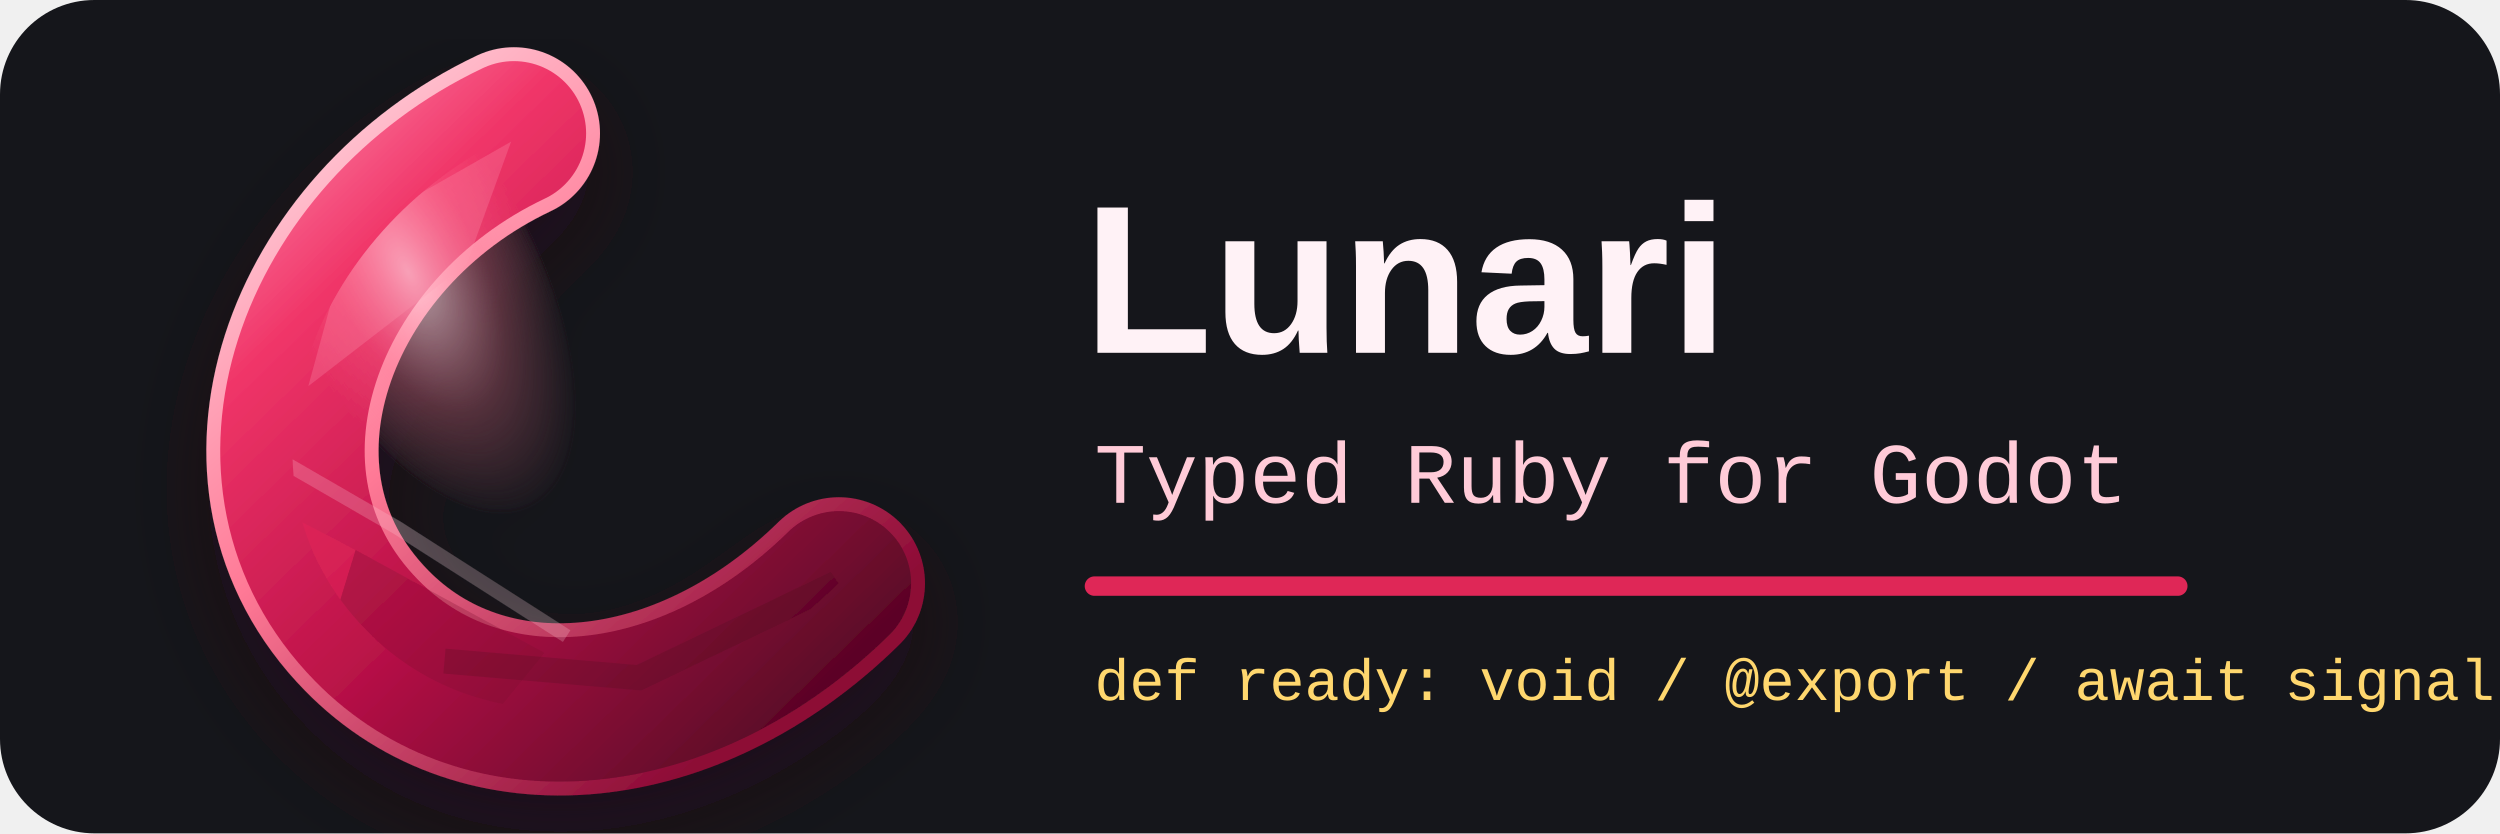
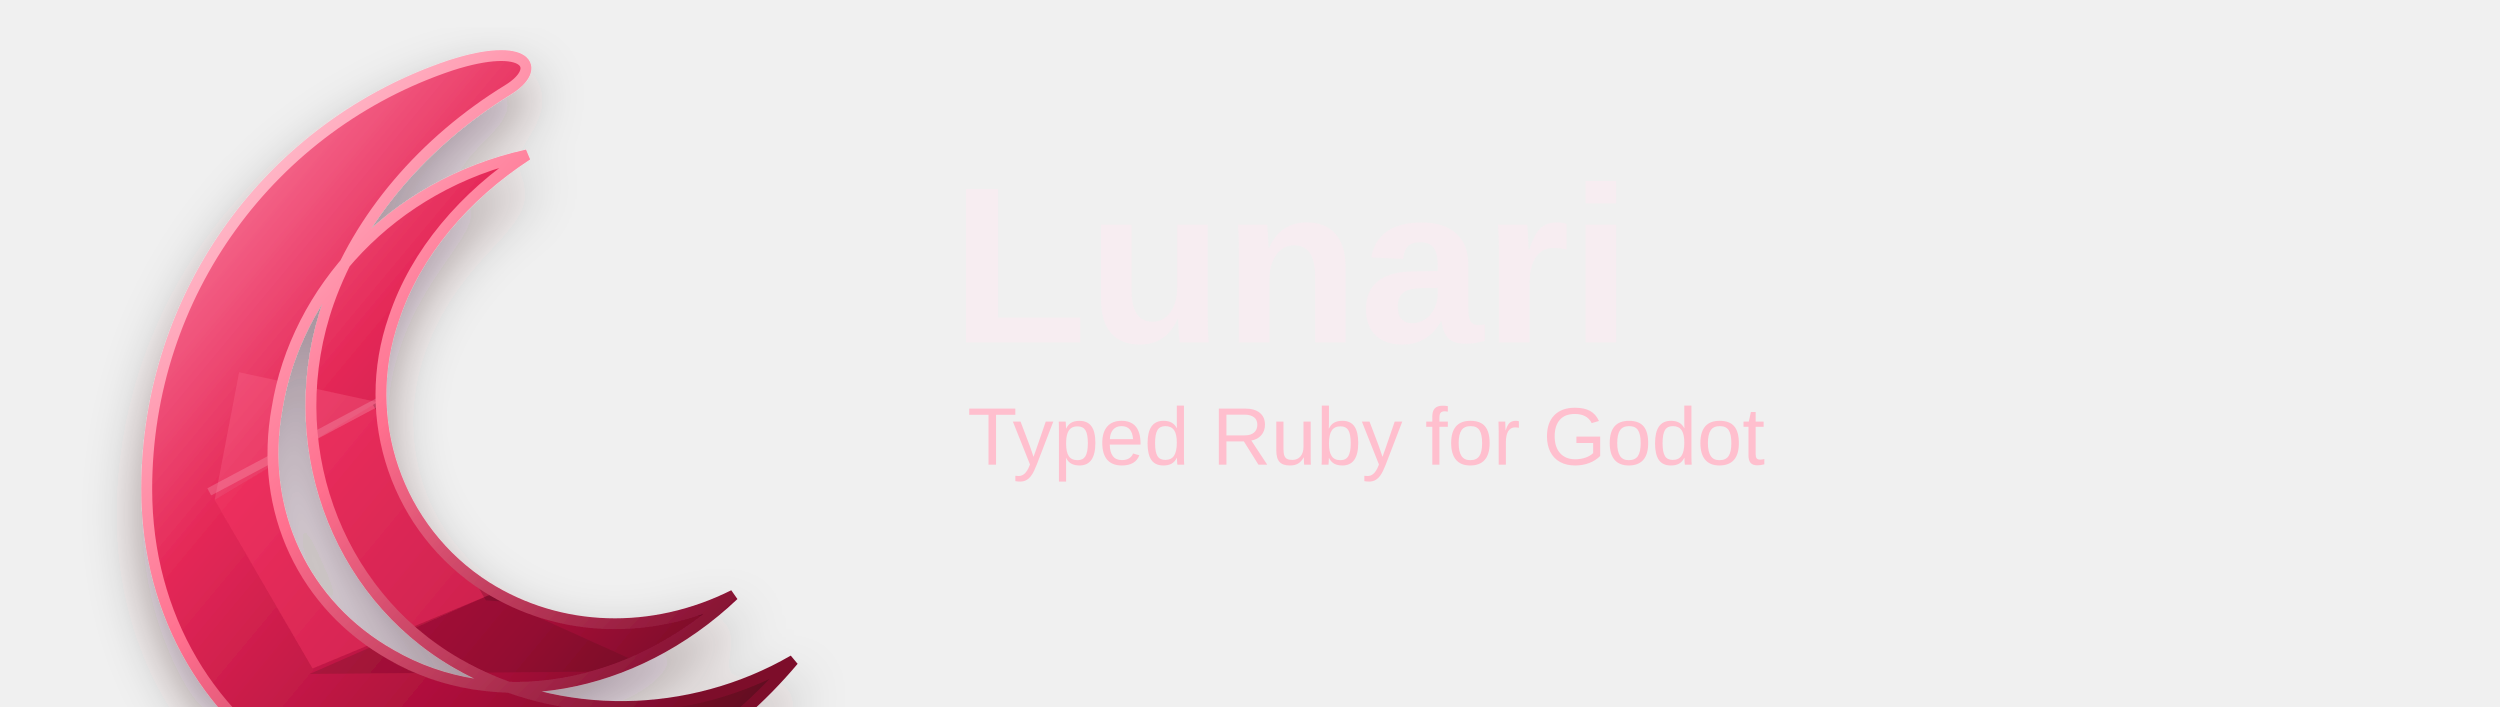
- <svg xmlns="http://www.w3.org/2000/svg" viewBox="0 0 900 300" role="img" aria-labelledby="title desc">
+ <svg xmlns="http://www.w3.org/2000/svg" viewBox="0 0 920 260" role="img" aria-labelledby="title desc">
  <defs>
-     <linearGradient id="ruby-body" x1="78" y1="44" x2="286" y2="258" gradientUnits="userSpaceOnUse">
-       <stop offset="0" stop-color="#ff8bad" />
-       <stop offset="0.24" stop-color="#f03568" />
-       <stop offset="0.58" stop-color="#bb1248" />
-       <stop offset="1" stop-color="#5b0627" />
+     <linearGradient id="ruby" x1="62" y1="34" x2="307" y2="238" gradientUnits="userSpaceOnUse">
+       <stop offset="0" stop-color="#ff8fac" />
+       <stop offset="0.35" stop-color="#e52958" />
+       <stop offset="0.72" stop-color="#a70d38" />
+       <stop offset="1" stop-color="#5a061d" />
    </linearGradient>
-     <linearGradient id="ruby-edge" x1="92" y1="36" x2="278" y2="250" gradientUnits="userSpaceOnUse">
+     <linearGradient id="rim" x1="72" y1="26" x2="284" y2="224" gradientUnits="userSpaceOnUse">
      <stop offset="0" stop-color="#ffd5df" />
-       <stop offset="0.46" stop-color="#ff7996" />
-       <stop offset="1" stop-color="#8d0b36" />
+       <stop offset="0.48" stop-color="#ff6f8e" />
+       <stop offset="1" stop-color="#7d092b" />
    </linearGradient>
-     <radialGradient id="ruby-glow" cx="0" cy="0" r="1" gradientUnits="userSpaceOnUse" gradientTransform="translate(147 98) rotate(62) scale(96 46)">
-       <stop offset="0" stop-color="#ffe7ed" stop-opacity="0.62" />
-       <stop offset="0.58" stop-color="#ff7a98" stop-opacity="0.22" />
-       <stop offset="1" stop-color="#ff7a98" stop-opacity="0" />
-     </radialGradient>
-     <path id="crescent-shape" d="M185 48C111 83 78 172 132 227C174 270 247 264 302 210" />
-     <clipPath id="crescent-clip">
-       <use href="#crescent-shape" fill="none" stroke="#fff" stroke-width="54" stroke-linecap="round" />
+     <clipPath id="mark-clip">
+       <path fill-rule="evenodd" d="M166 24C100 46 54 108 54 180c0 47 24 86 61 106 55 31 129 14 177-43-38 22-86 23-124 1-45-26-65-82-47-133 11-31 35-59 66-78 13-8 7-18-21-9Zm28 33c-23 15-41 36-49 60-13 37 1 78 34 99 27 17 61 18 91 3-37 35-88 44-126 22-32-18-49-53-42-91 7-43 42-82 92-93Z" />
    </clipPath>
-     <filter id="soft-shadow" x="-20%" y="-20%" width="140%" height="140%">
-       <feDropShadow dx="0" dy="14" stdDeviation="16" flood-color="#340617" flood-opacity="0.42" />
+     <filter id="shadow" x="-30%" y="-30%" width="160%" height="160%">
+       <feDropShadow dx="0" dy="10" stdDeviation="10" flood-color="#300414" flood-opacity="0.38" />
    </filter>
  </defs>
-   <rect width="900" height="300" rx="34" fill="#15161b" />
-   <g filter="url(#soft-shadow)">
-     <use href="#crescent-shape" fill="none" stroke="url(#ruby-edge)" stroke-width="62" stroke-linecap="round" />
-     <use href="#crescent-shape" fill="none" stroke="url(#ruby-body)" stroke-width="52" stroke-linecap="round" />
-     <g clip-path="url(#crescent-clip)">
-       <rect x="54" y="20" width="280" height="280" fill="url(#ruby-glow)" />
-       <path d="M78 172 128 198 113 247 68 218Z" fill="#ec2858" opacity="0.36" />
-       <path d="M128 198 196 235 161 278 113 247Z" fill="#7d092f" opacity="0.28" />
-       <path d="M126 84 184 51 168 95 111 139Z" fill="#ff9bb2" opacity="0.26" />
-       <path d="M98 164 143 190 204 229" fill="none" stroke="#ffd0da" stroke-opacity="0.23" stroke-width="5" />
-       <path d="M160 238 230 244 303 209" fill="none" stroke="#42041a" stroke-opacity="0.2" stroke-width="9" />
+   <g filter="url(#shadow)">
+     <path fill-rule="evenodd" d="M166 24C100 46 54 108 54 180c0 47 24 86 61 106 55 31 129 14 177-43-38 22-86 23-124 1-45-26-65-82-47-133 11-31 35-59 66-78 13-8 7-18-21-9Zm28 33c-23 15-41 36-49 60-13 37 1 78 34 99 27 17 61 18 91 3-37 35-88 44-126 22-32-18-49-53-42-91 7-43 42-82 92-93Z" fill="url(#ruby)" />
+     <g clip-path="url(#mark-clip)">
+       <path d="M79 184 139 148 180 219 115 246Z" fill="#f73a66" opacity="0.42" />
+       <path d="M139 148 205 92 180 219Z" fill="#c91546" opacity="0.35" />
+       <path d="M205 92 302 228 180 219Z" fill="#780826" opacity="0.28" />
+       <path d="M88 137 139 148 79 184Z" fill="#ff7896" opacity="0.26" />
+       <path d="M114 248 180 219 242 247Z" fill="#4e0519" opacity="0.22" />
+       <path d="M77 181 139 148 205 92" fill="none" stroke="#ffd2dc" stroke-width="3" stroke-opacity="0.22" />
+       <path d="M139 148 180 219 302 228" fill="none" stroke="#2c0310" stroke-width="4" stroke-opacity="0.2" />
    </g>
+     <path fill-rule="evenodd" d="M166 24C100 46 54 108 54 180c0 47 24 86 61 106 55 31 129 14 177-43-38 22-86 23-124 1-45-26-65-82-47-133 11-31 35-59 66-78 13-8 7-18-21-9Zm28 33c-23 15-41 36-49 60-13 37 1 78 34 99 27 17 61 18 91 3-37 35-88 44-126 22-32-18-49-53-42-91 7-43 42-82 92-93Z" fill="none" stroke="url(#rim)" stroke-width="4" />
  </g>
-   <text x="390" y="127" fill="#fff2f6" font-family="Segoe UI, Arial, sans-serif" font-size="76" font-weight="750" letter-spacing="0">Lunari</text>
-   <text x="394" y="181" fill="#ffcbd8" font-family="Consolas, 'Courier New', monospace" font-size="31">Typed Ruby for Godot</text>
-   <path d="M394 211h390" stroke="#df2757" stroke-width="7" stroke-linecap="round" />
-   <text x="394" y="252" fill="#ffd76e" font-family="Consolas, 'Courier New', monospace" font-size="21">def ready: void / @export / await signal</text>
+   <text x="350" y="126" fill="#f7edf1" font-family="Segoe UI, Arial, sans-serif" font-size="82" font-weight="750" letter-spacing="0">Lunari</text>
+   <text x="356" y="171" fill="#ffbfce" font-family="Segoe UI, Arial, sans-serif" font-size="30" letter-spacing="0">Typed Ruby for Godot</text>
</svg>
